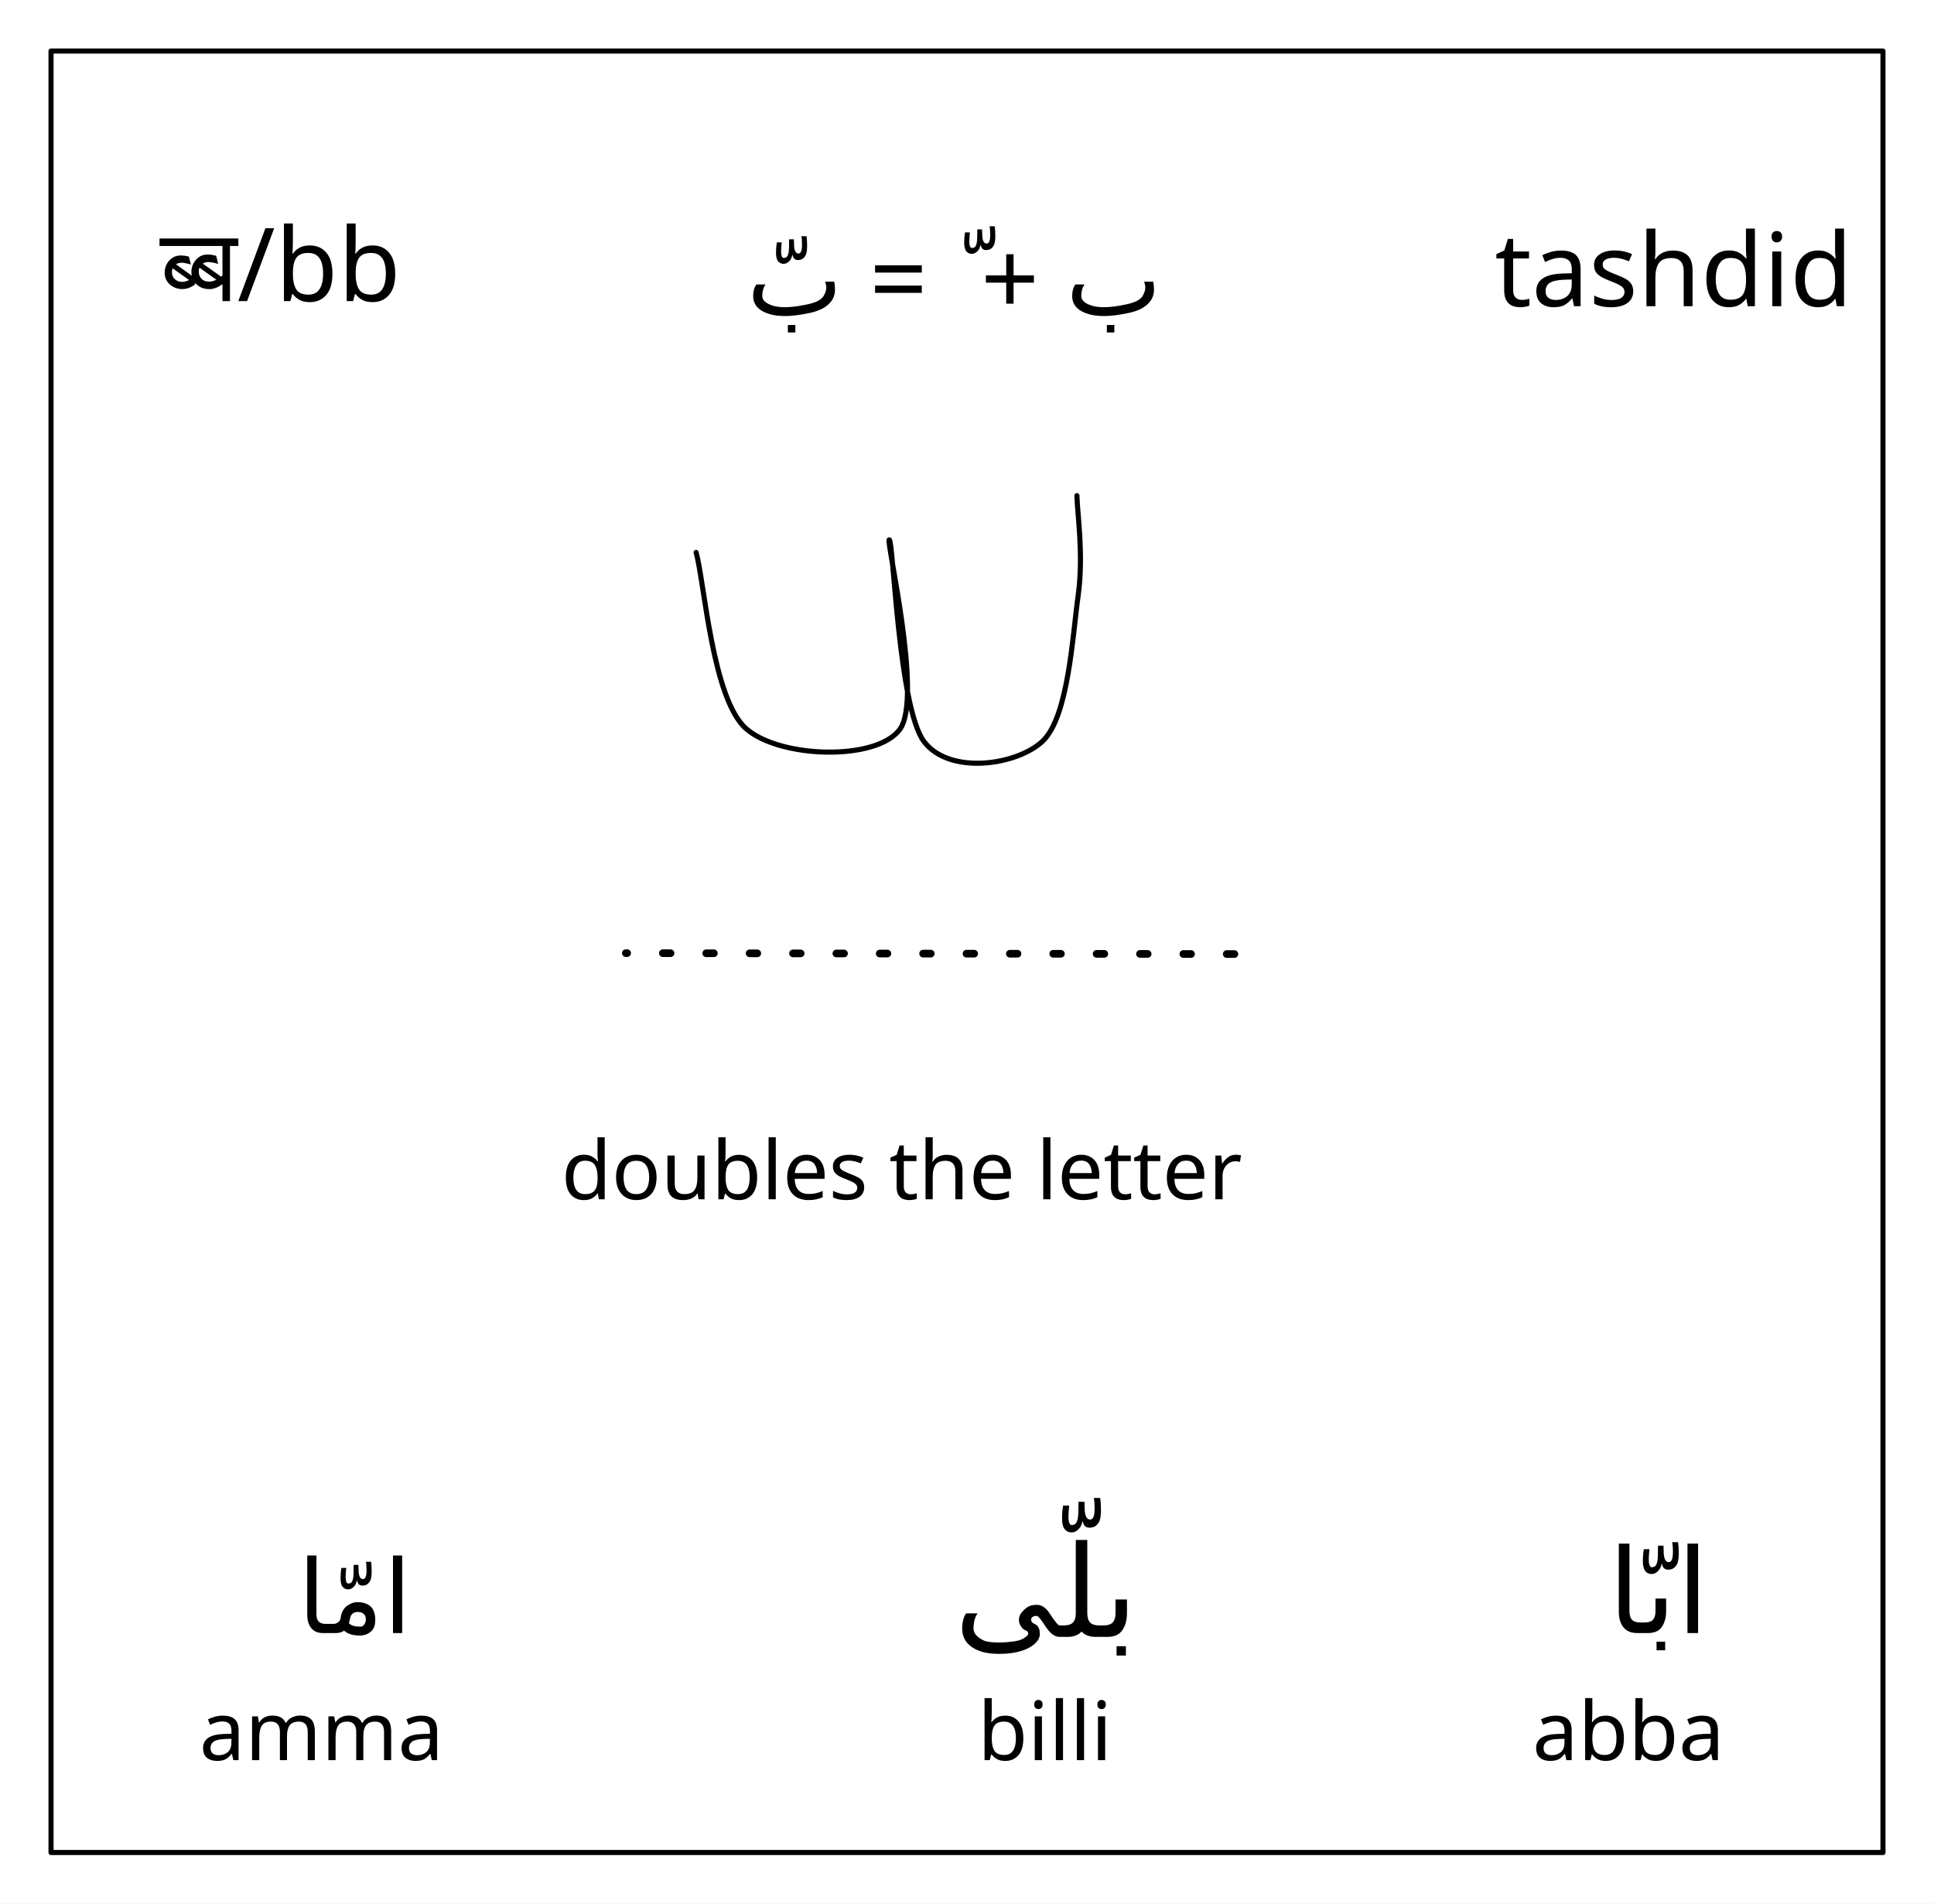
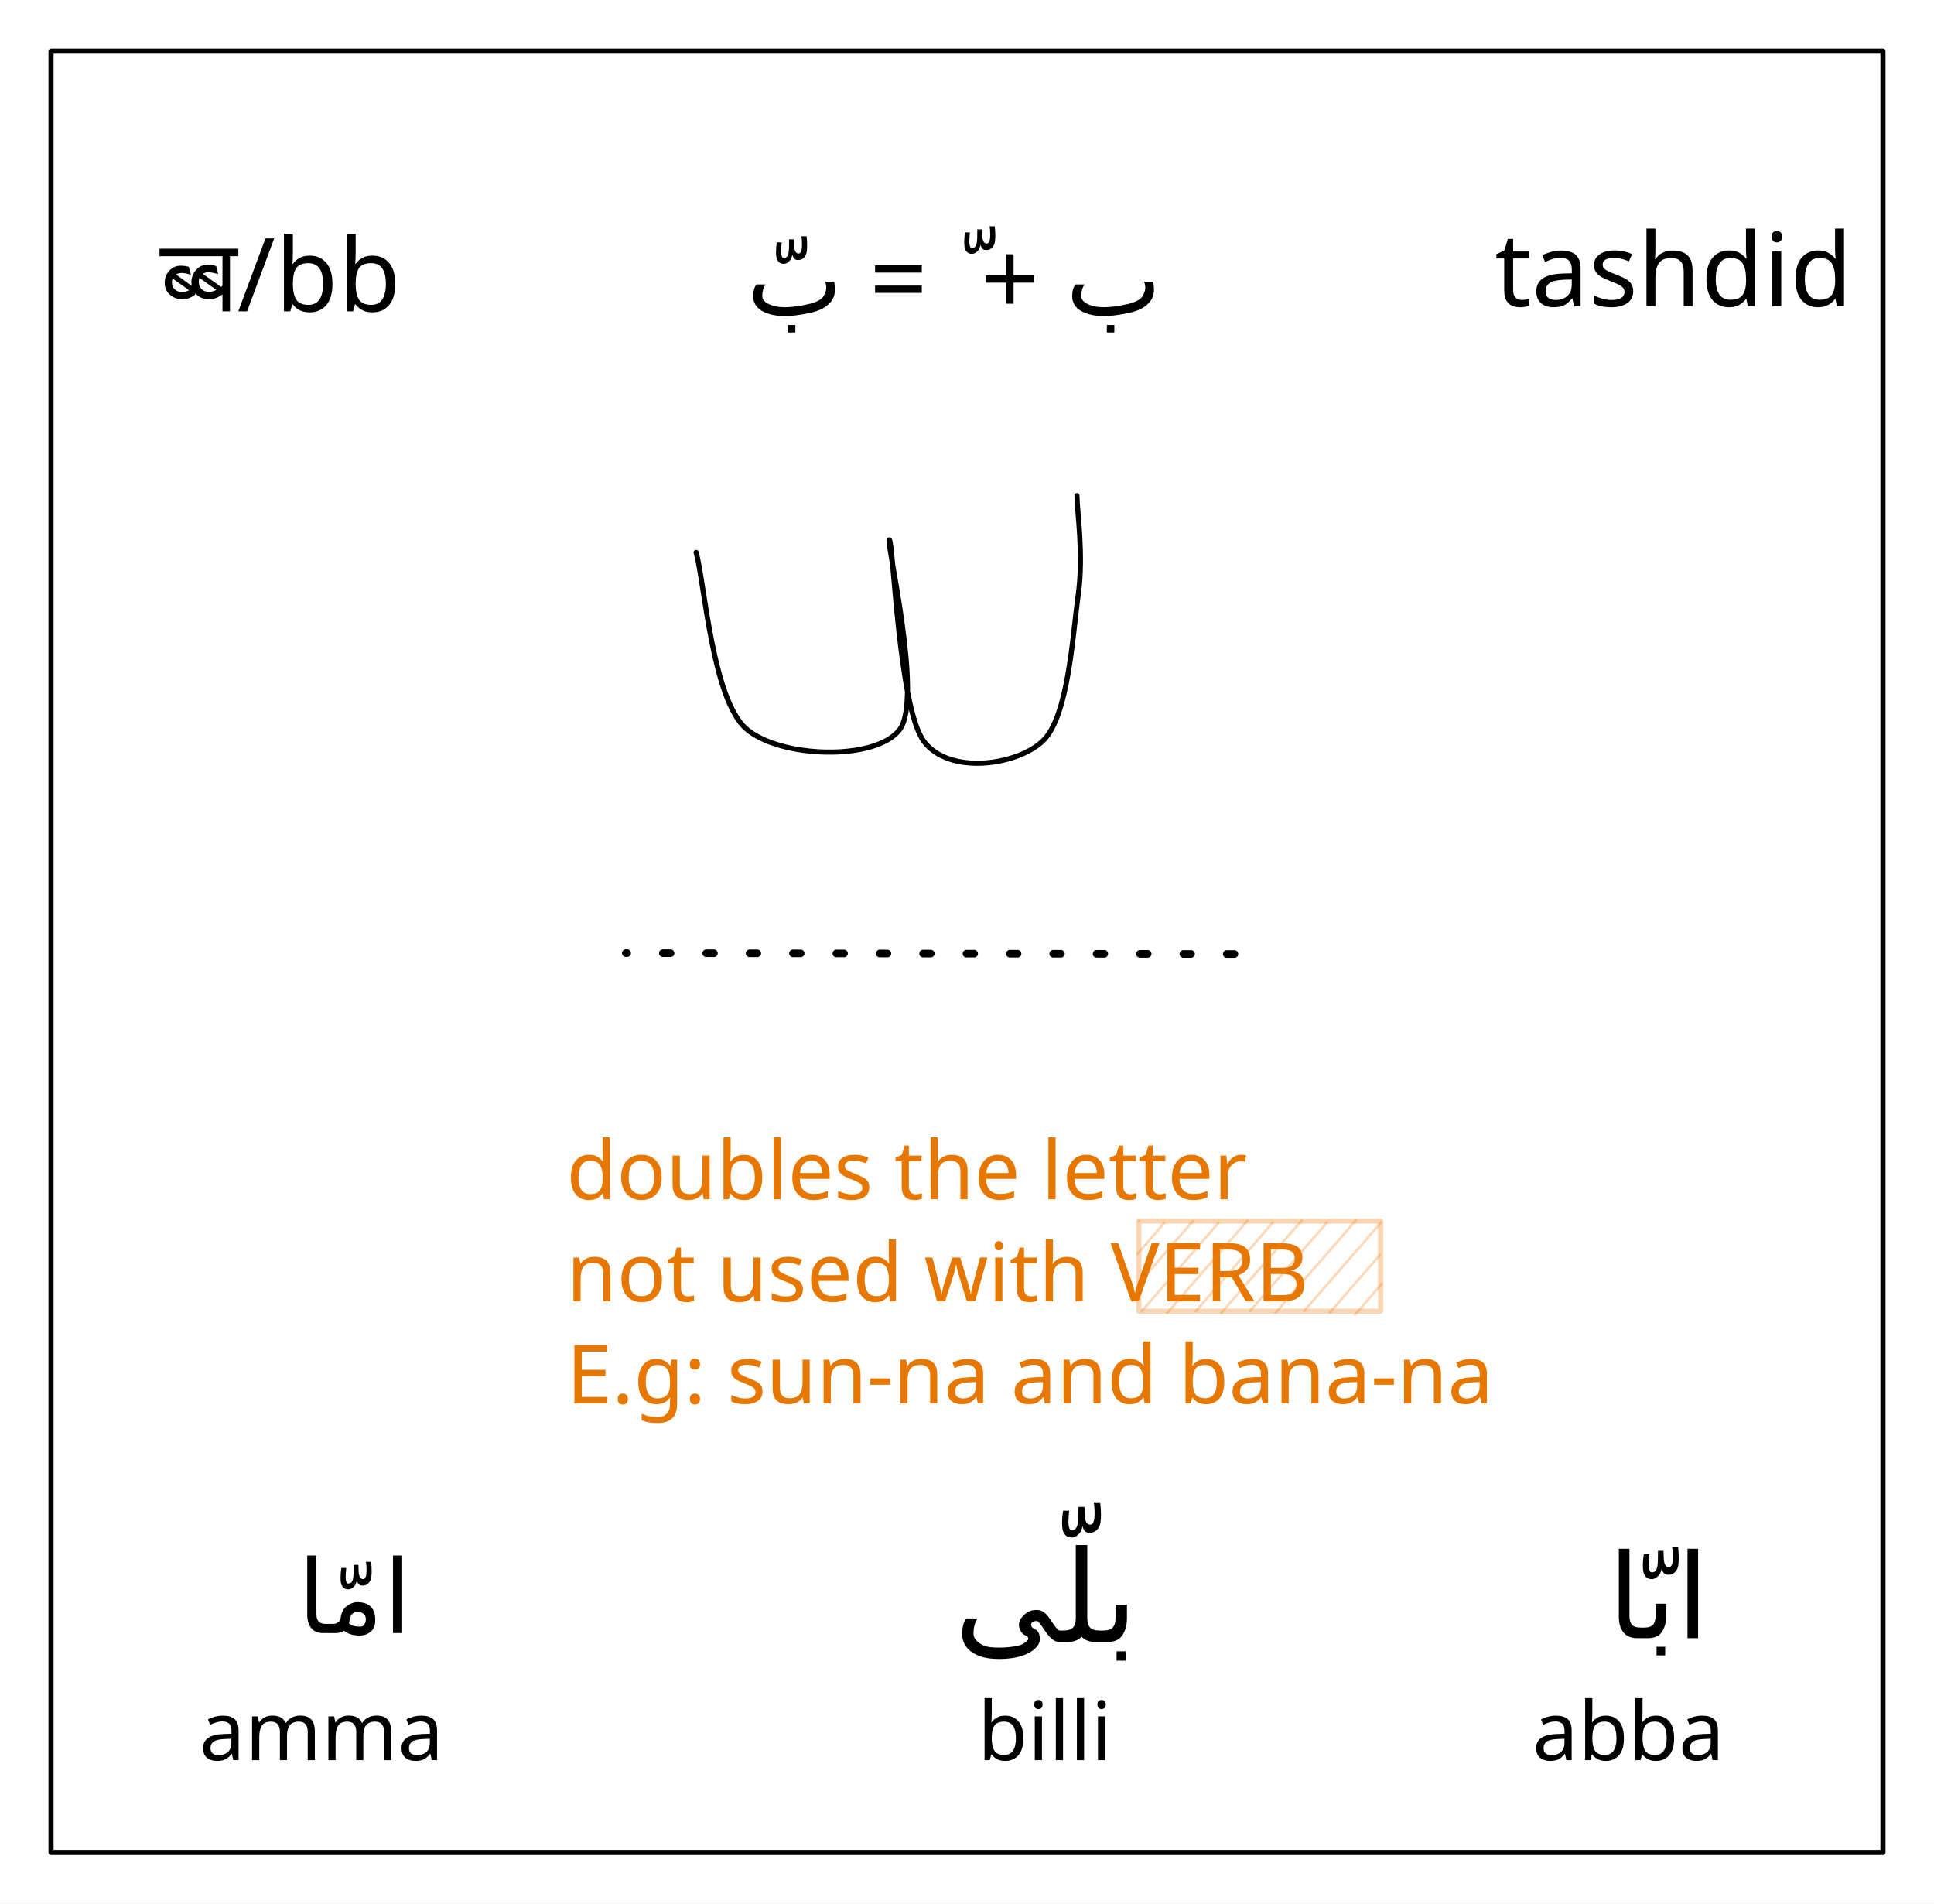
<svg xmlns="http://www.w3.org/2000/svg" version="1.1" viewBox="0 0 379 373" width="379" height="373">
  <defs>
    <style>
      @font-face {
        font-family: "Virgil";
-         src: url("../Virgil.woff2");;
+         src: url("https://excalidraw.com/Virgil.woff2");
      }
-       
+       @font-face {
+         font-family: "Cascadia";
+         src: url("https://excalidraw.com/Cascadia.woff2");
+       }
    </style>
  </defs>
  <rect x="0" y="0" width="379" height="373" fill="#ffffff" />
  <g stroke-linecap="round" transform="translate(10 10) rotate(0 179.5 176.5)">
    <path d="M0 0 C84.12 0, 168.24 0, 359 0 M0 0 C142.35 0, 284.69 0, 359 0 M359 0 C359 89.71, 359 179.41, 359 353 M359 0 C359 134.37, 359 268.73, 359 353 M359 353 C250.56 353, 142.12 353, 0 353 M359 353 C272.15 353, 185.3 353, 0 353 M0 353 C0 252.18, 0 151.35, 0 0 M0 353 C0 219.23, 0 85.46, 0 0" stroke="#000000" stroke-width="1" fill="none" />
  </g>
-   <g transform="translate(30.5 39) rotate(0 24.5 13.5)">
-     <text x="24.5" y="20" font-family="Virgil, Segoe UI Emoji" font-size="20px" fill="#000000" text-anchor="middle" style="white-space: pre;" direction="ltr">ब्ब/bb</text>
+   <g transform="translate(29.5 39) rotate(0 25.5 15)">
+     <text x="25.5" y="22" font-family="Virgil, Segoe UI Emoji" font-size="20px" fill="#000000" text-anchor="middle" style="white-space: pre;" direction="ltr">ब्ब/bb</text>
  </g>
-   <g transform="translate(291 42) rotate(0 37 12.5)">
-     <text x="37" y="18" font-family="Virgil, Segoe UI Emoji" font-size="20px" fill="#000000" text-anchor="middle" style="white-space: pre;" direction="ltr">tashdid</text>
+   <g transform="translate(290.5 42) rotate(0 37.5 12.5)">
+     <text x="37.5" y="18" font-family="Virgil, Segoe UI Emoji" font-size="20px" fill="#000000" text-anchor="middle" style="white-space: pre;" direction="ltr">tashdid</text>
  </g>
-   <g transform="translate(314.5 299) rotate(0 10.5 15)">
-     <text x="10.5" y="21" font-family="Virgil, Segoe UI Emoji" font-size="23.077px" fill="#000000" text-anchor="middle" style="white-space: pre;" direction="rtl">ابّا</text>
+   <g transform="translate(314 299) rotate(0 11 15.5)">
+     <text x="11" y="22" font-family="Virgil, Segoe UI Emoji" font-size="23.077px" fill="#000000" text-anchor="middle" style="white-space: pre;" direction="rtl">ابّا</text>
  </g>
-   <g transform="translate(186.5 297.75) rotate(0 18.5 16)">
-     <text x="18.5" y="23" font-family="Virgil, Segoe UI Emoji" font-size="25px" fill="#000000" text-anchor="middle" style="white-space: pre;" direction="rtl">بلّی</text>
+   <g transform="translate(189 297.75) rotate(0 16 17.5)">
+     <text x="16" y="24" font-family="Virgil, Segoe UI Emoji" font-size="25px" fill="#000000" text-anchor="middle" style="white-space: pre;" direction="rtl">بلّی</text>
  </g>
-   <g transform="translate(58 301) rotate(0 11.5 13)">
-     <text x="11.5" y="19" font-family="Virgil, Segoe UI Emoji" font-size="20px" fill="#000000" text-anchor="middle" style="white-space: pre;" direction="rtl">امّا</text>
+   <g transform="translate(58.5 301) rotate(0 11 13.5)">
+     <text x="11" y="19" font-family="Virgil, Segoe UI Emoji" font-size="20px" fill="#000000" text-anchor="middle" style="white-space: pre;" direction="rtl">امّا</text>
  </g>
-   <g transform="translate(137.5 42.72728) rotate(0 49.5 13)">
-     <text x="49.5" y="19" font-family="Virgil, Segoe UI Emoji" font-size="20px" fill="#000000" text-anchor="middle" style="white-space: pre;" direction="rtl">ب + ّ = بّ</text>
+   <g transform="translate(142.5 42.72728) rotate(0 44.5 13.5)">
+     <text x="44.5" y="19" font-family="Virgil, Segoe UI Emoji" font-size="20px" fill="#000000" text-anchor="middle" style="white-space: pre;" direction="rtl">ب + ّ = بّ</text>
  </g>
-   <g transform="translate(298.9352 330.8966) rotate(0 19.5 10)">
-     <text x="39" y="14" font-family="Virgil, Segoe UI Emoji" font-size="16px" fill="#000000" text-anchor="end" style="white-space: pre;" direction="ltr">abba</text>
+   <g transform="translate(297.9352 330.8966) rotate(0 20 10)">
+     <text x="40" y="14" font-family="Virgil, Segoe UI Emoji" font-size="16px" fill="#000000" text-anchor="end" style="white-space: pre;" direction="ltr">abba</text>
  </g>
-   <g transform="translate(192.9352 330.8966) rotate(0 12.5 10)">
-     <text x="25" y="14" font-family="Virgil, Segoe UI Emoji" font-size="16px" fill="#000000" text-anchor="end" style="white-space: pre;" direction="ltr">billi</text>
+   <g transform="translate(191.9352 330.8966) rotate(0 13 10)">
+     <text x="26" y="14" font-family="Virgil, Segoe UI Emoji" font-size="16px" fill="#000000" text-anchor="end" style="white-space: pre;" direction="ltr">billi</text>
  </g>
-   <g transform="translate(43.93518 330.8966) rotate(0 21.5 10)">
-     <text x="43" y="14" font-family="Virgil, Segoe UI Emoji" font-size="16px" fill="#000000" text-anchor="end" style="white-space: pre;" direction="ltr">amma</text>
+   <g transform="translate(42.93518 330.8966) rotate(0 22 10)">
+     <text x="44" y="14" font-family="Virgil, Segoe UI Emoji" font-size="16px" fill="#000000" text-anchor="end" style="white-space: pre;" direction="ltr">amma</text>
  </g>
  <g stroke-linecap="round">
    <g transform="translate(122.6474 186.3836) rotate(179.6293 59.62566 0.473006)">
      <path d="M0 0 C9.94 0.08, 39.75 0.32, 59.63 0.47 C79.5 0.63, 109.31 0.87, 119.25 0.95" stroke="#000000" stroke-width="1.5" fill="none" stroke-dasharray="1.5 7" />
    </g>
  </g>
  <g stroke-linecap="round">
    <g transform="translate(137.298 106.3108) rotate(357.0891 37.62487 18.37673)">
      <path d="M0 0 C1.34 5.83, 1.7 28.89, 8.05 35.01 C14.39 41.13, 33.09 42.64, 38.07 36.71 C43.05 30.79, 37.17 -0.97, 37.94 -0.54 C38.72 -0.11, 38.07 32.49, 42.74 39.31 C47.4 46.12, 60.69 44.88, 65.96 40.37 C71.22 35.85, 72.83 20.16, 74.35 12.21 C75.87 4.26, 74.97 -4.08, 75.1 -7.33 M0 0 C1.34 5.83, 1.7 28.89, 8.05 35.01 C14.39 41.13, 33.09 42.64, 38.07 36.71 C43.05 30.79, 37.17 -0.97, 37.94 -0.54 C38.72 -0.11, 38.07 32.49, 42.74 39.31 C47.4 46.12, 60.69 44.88, 65.96 40.37 C71.22 35.85, 72.83 20.16, 74.35 12.21 C75.87 4.26, 74.97 -4.08, 75.1 -7.33" stroke="#000000" stroke-width="1" fill="none" />
    </g>
  </g>
-   <g transform="translate(110.0142 221.0031) rotate(0 73 10)">
-     <text x="0" y="14" font-family="Virgil, Segoe UI Emoji" font-size="16px" fill="#000000" text-anchor="start" style="white-space: pre;" direction="ltr">doubles the letter</text>
+   <g transform="translate(111.0142 221.0031) rotate(0 96 30)">
+     <text x="0" y="14" font-family="Virgil, Segoe UI Emoji" font-size="16px" fill="#e67700" text-anchor="start" style="white-space: pre;" direction="ltr">doubles the letter</text>
+     <text x="0" y="34" font-family="Virgil, Segoe UI Emoji" font-size="16px" fill="#e67700" text-anchor="start" style="white-space: pre;" direction="ltr">not used with VERB</text>
+     <text x="0" y="54" font-family="Virgil, Segoe UI Emoji" font-size="16px" fill="#e67700" text-anchor="start" style="white-space: pre;" direction="ltr">E.g: sun-na and bana-na</text>
+   </g>
+   <g stroke-opacity="0.3" fill-opacity="0.3" stroke-linecap="round" transform="translate(223.1755 239.2783) rotate(0 23.69012 8.8255)">
+     <path d="M0 0 C0 0, 0 0, 0 0 M0 0 C0 0, 0 0, 0 0 M-0.26 6.4 C1.38 4.51, 3.02 2.62, 4.99 0.36 M-0.26 6.4 C0.84 5.13, 1.94 3.86, 4.99 0.36 M0.13 12.04 C3.43 8.25, 6.73 4.45, 10.63 -0.03 M0.13 12.04 C2.24 9.61, 4.35 7.19, 10.63 -0.03 M0.53 17.68 C5.33 12.15, 10.14 6.63, 15.62 0.33 M0.53 17.68 C4.51 13.1, 8.5 8.52, 15.62 0.33 M5.51 18.04 C10.16 12.7, 14.8 7.37, 21.26 -0.07 M5.51 18.04 C11.39 11.29, 17.26 4.53, 21.26 -0.07 M11.16 17.65 C14.59 13.7, 18.02 9.76, 26.25 0.29 M11.16 17.65 C16.57 11.43, 21.98 5.2, 26.25 0.29 M16.14 18.01 C19.64 13.99, 23.13 9.97, 31.89 -0.1 M16.14 18.01 C20.9 12.53, 25.66 7.06, 31.89 -0.1 M21.79 17.61 C24.98 13.95, 28.17 10.28, 36.88 0.26 M21.79 17.61 C26.77 11.89, 31.74 6.16, 36.88 0.26 M26.77 17.98 C30.92 13.21, 35.06 8.45, 42.52 -0.14 M26.77 17.98 C30.01 14.26, 33.24 10.54, 42.52 -0.14 M32.42 17.58 C36.7 12.65, 40.98 7.73, 47.51 0.22 M32.42 17.58 C37.3 11.96, 42.19 6.34, 47.51 0.22 M37.41 17.94 C40.62 14.24, 43.84 10.54, 47.25 6.62 M37.41 17.94 C40.42 14.47, 43.44 10.99, 47.25 6.62 M42.39 18.3 C43.96 16.5, 45.52 14.7, 47.64 12.26 M42.39 18.3 C44.47 15.92, 46.54 13.53, 47.64 12.26" stroke="#fd7e14" stroke-width="0.5" fill="none" />
+     <path d="M0 0 C13.52 0, 27.05 0, 47.38 0 M0 0 C10.02 0, 20.04 0, 47.38 0 M47.38 0 C47.38 5.72, 47.38 11.44, 47.38 17.65 M47.38 0 C47.38 3.98, 47.38 7.96, 47.38 17.65 M47.38 17.65 C36.69 17.65, 25.99 17.65, 0 17.65 M47.38 17.65 C32.56 17.65, 17.73 17.65, 0 17.65 M0 17.65 C0 12.74, 0 7.83, 0 0 M0 17.65 C0 12.89, 0 8.13, 0 0" stroke="#e67700" stroke-width="1" fill="none" />
  </g>
</svg>
